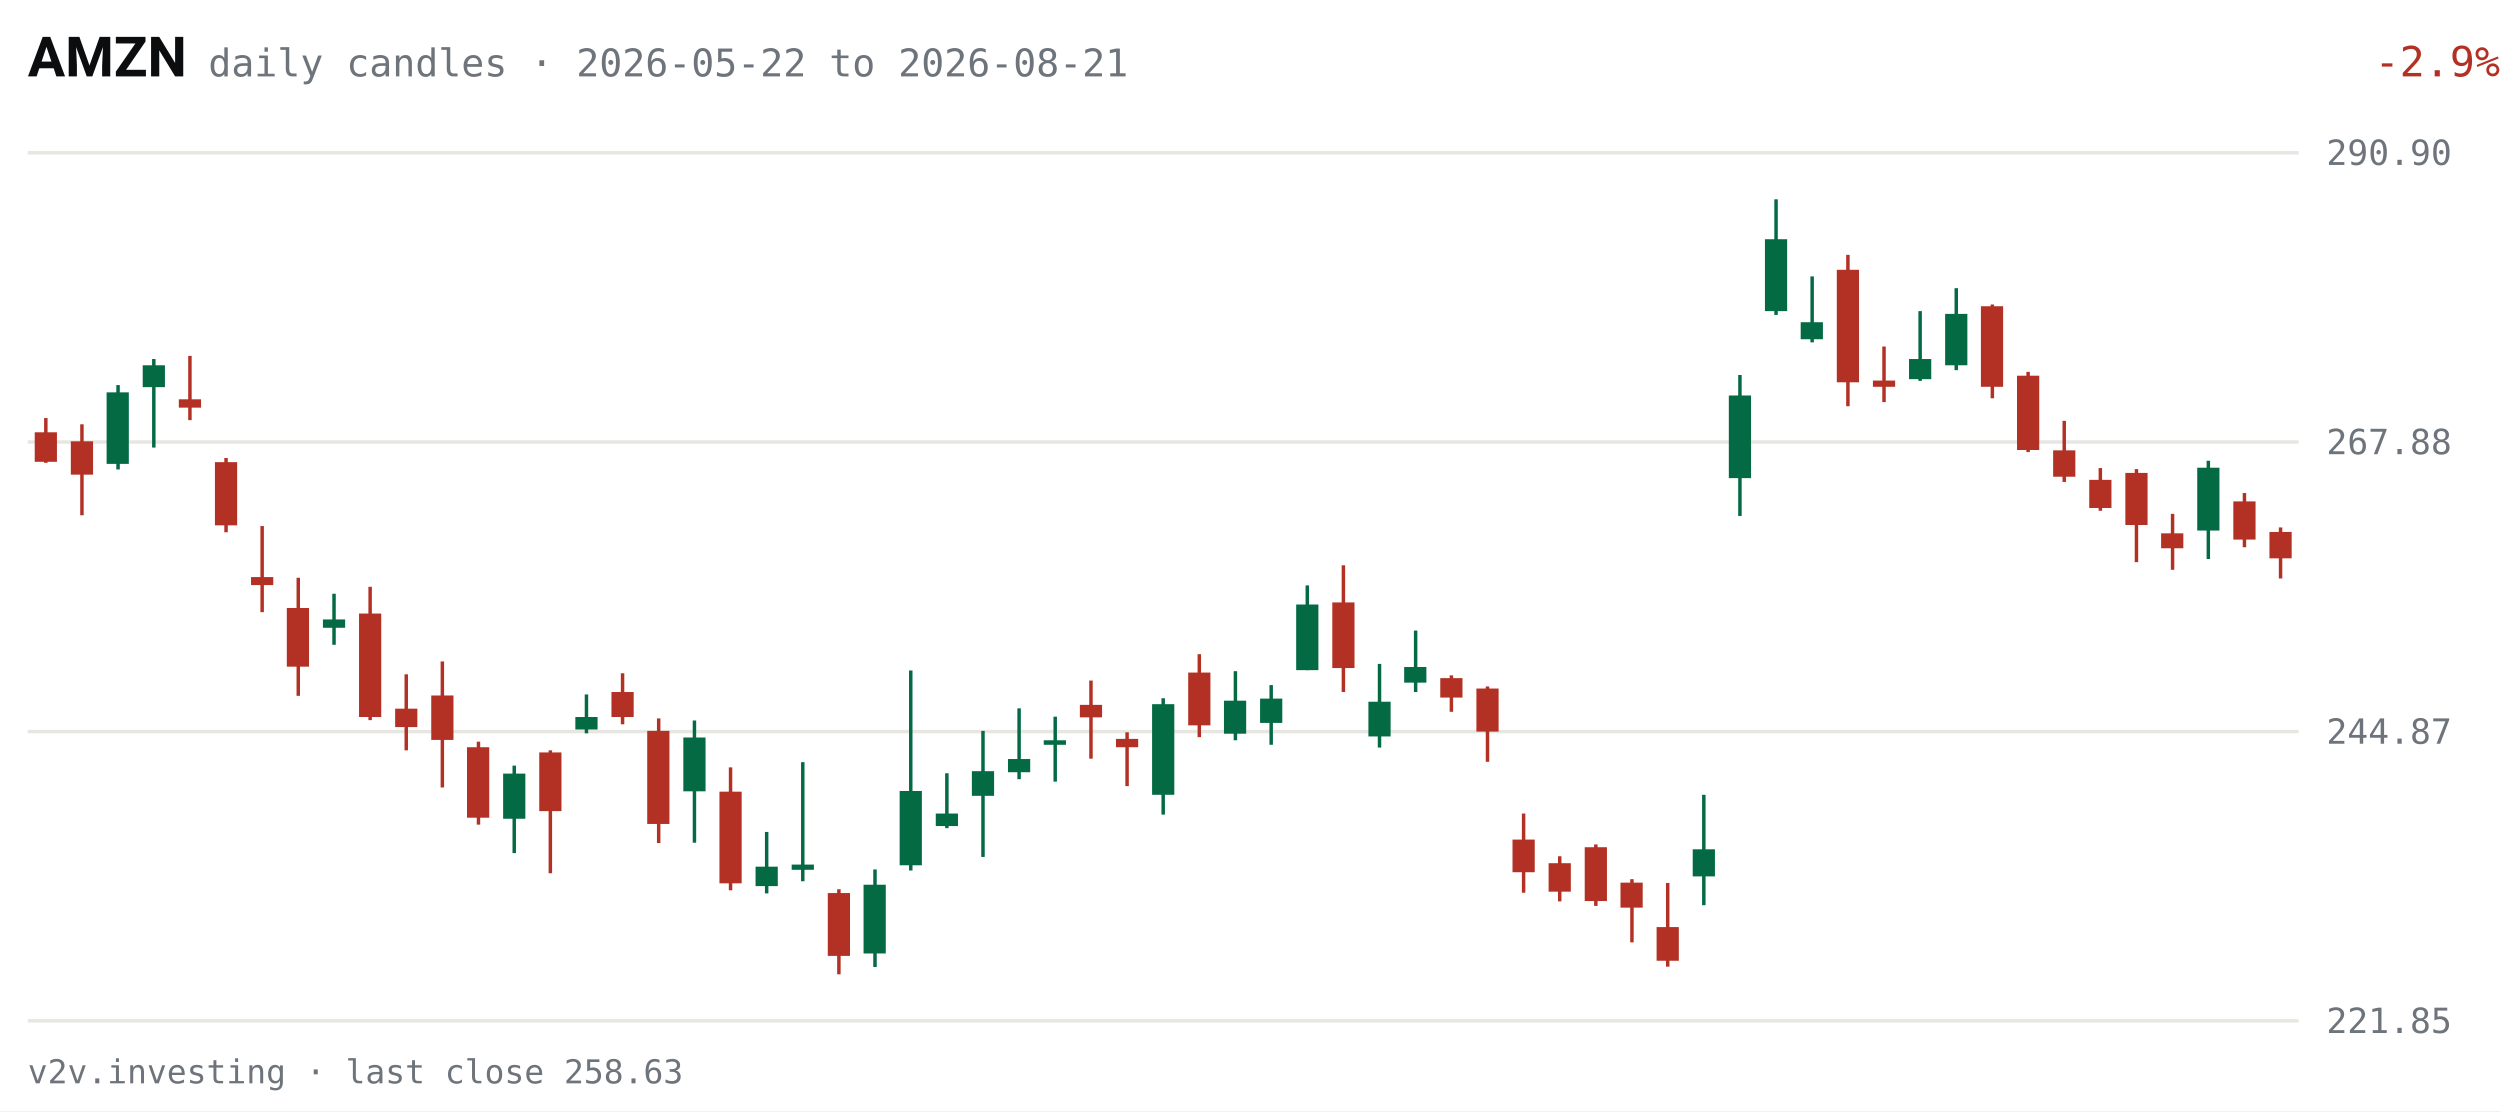
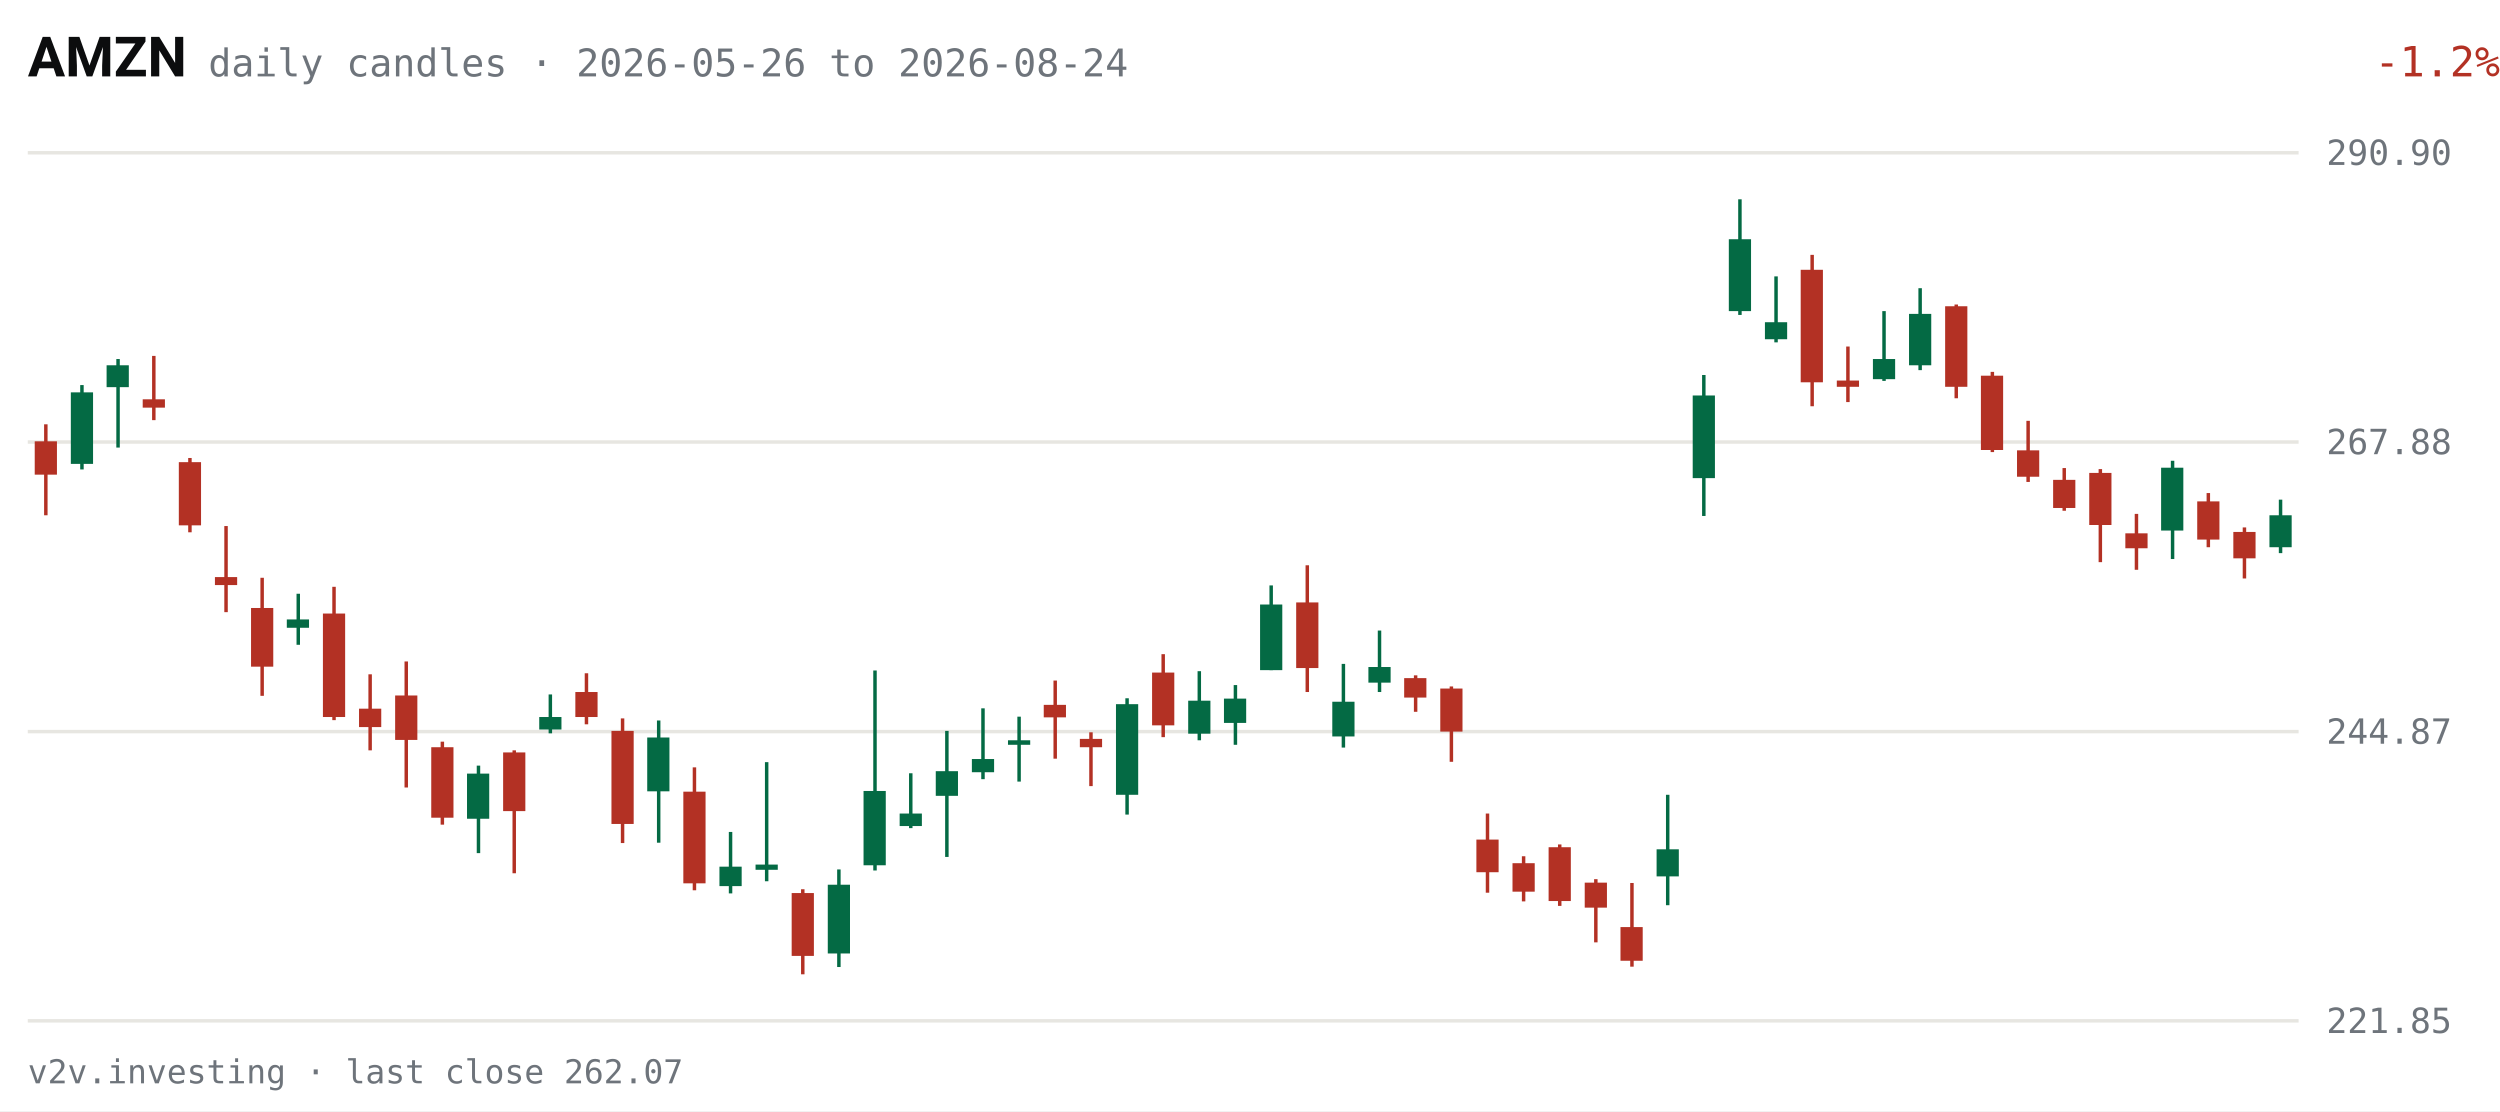
<svg xmlns="http://www.w3.org/2000/svg" viewBox="0 0 720 320" width="720" height="320" role="img" aria-label="AMZN daily candles, last 63 sessions">
  <rect width="720" height="320" fill="#FFFFFF" />
  <text x="8" y="22" fill="#0C0D0E" font-size="16" font-weight="600" font-family="system-ui,-apple-system,Segoe UI,Roboto,sans-serif">AMZN</text>
-   <text x="60" y="22" fill="#6E747B" font-size="11" font-family="ui-monospace,SFMono-Regular,Menlo,Consolas,monospace">daily candles · 2026-05-22 to 2026-08-21</text>
-   <text x="670" y="22" fill="#B33124" font-size="12" text-anchor="end" font-family="ui-monospace,SFMono-Regular,Menlo,Consolas,monospace" transform="translate(50,0)">-2.9%</text>
+   <text x="60" y="22" fill="#6E747B" font-size="11" font-family="ui-monospace,SFMono-Regular,Menlo,Consolas,monospace">daily candles · 2026-05-26 to 2026-08-24</text>
+   <text x="670" y="22" fill="#B33124" font-size="12" text-anchor="end" font-family="ui-monospace,SFMono-Regular,Menlo,Consolas,monospace" transform="translate(50,0)">-1.2%</text>
  <g font-family="ui-monospace,SFMono-Regular,Menlo,Consolas,monospace">
    <line x1="8" y1="294.0" x2="662" y2="294.0" stroke="#E7E6E1" stroke-width="1" />
    <text x="670" y="297.5" fill="#6E747B" font-size="10">221.85</text>
    <line x1="8" y1="210.7" x2="662" y2="210.7" stroke="#E7E6E1" stroke-width="1" />
    <text x="670" y="214.2" fill="#6E747B" font-size="10">244.87</text>
    <line x1="8" y1="127.3" x2="662" y2="127.3" stroke="#E7E6E1" stroke-width="1" />
    <text x="670" y="130.8" fill="#6E747B" font-size="10">267.88</text>
    <line x1="8" y1="44.0" x2="662" y2="44.0" stroke="#E7E6E1" stroke-width="1" />
    <text x="670" y="47.5" fill="#6E747B" font-size="10">290.90</text>
-     <line x1="13.2" y1="120.4" x2="13.2" y2="133.3" stroke="#B33124" stroke-width="1" />
-     <rect x="10.0" y="124.5" width="6.4" height="8.5" fill="#B33124" />
-     <line x1="23.6" y1="122.2" x2="23.6" y2="148.4" stroke="#B33124" stroke-width="1" />
-     <rect x="20.4" y="127.1" width="6.4" height="9.6" fill="#B33124" />
-     <line x1="34.0" y1="110.9" x2="34.0" y2="135.2" stroke="#046A44" stroke-width="1" />
-     <rect x="30.7" y="113.0" width="6.4" height="20.6" fill="#046A44" />
-     <line x1="44.3" y1="103.4" x2="44.3" y2="128.9" stroke="#046A44" stroke-width="1" />
-     <rect x="41.1" y="105.2" width="6.4" height="6.3" fill="#046A44" />
-     <line x1="54.7" y1="102.5" x2="54.7" y2="121.0" stroke="#B33124" stroke-width="1" />
-     <rect x="51.5" y="115.0" width="6.4" height="2.4" fill="#B33124" />
-     <line x1="65.1" y1="131.9" x2="65.1" y2="153.3" stroke="#B33124" stroke-width="1" />
-     <rect x="61.9" y="133.1" width="6.4" height="18.2" fill="#B33124" />
-     <line x1="75.5" y1="151.5" x2="75.5" y2="176.3" stroke="#B33124" stroke-width="1" />
-     <rect x="72.3" y="166.2" width="6.4" height="2.3" fill="#B33124" />
-     <line x1="85.9" y1="166.4" x2="85.9" y2="200.4" stroke="#B33124" stroke-width="1" />
-     <rect x="82.6" y="175.1" width="6.4" height="16.9" fill="#B33124" />
-     <line x1="96.2" y1="171.0" x2="96.2" y2="185.7" stroke="#046A44" stroke-width="1" />
-     <rect x="93.0" y="178.4" width="6.4" height="2.4" fill="#046A44" />
-     <line x1="106.6" y1="169.0" x2="106.6" y2="207.4" stroke="#B33124" stroke-width="1" />
-     <rect x="103.4" y="176.7" width="6.4" height="29.8" fill="#B33124" />
-     <line x1="117.0" y1="194.2" x2="117.0" y2="216.1" stroke="#B33124" stroke-width="1" />
-     <rect x="113.8" y="204.1" width="6.4" height="5.3" fill="#B33124" />
-     <line x1="127.4" y1="190.5" x2="127.4" y2="226.8" stroke="#B33124" stroke-width="1" />
-     <rect x="124.2" y="200.3" width="6.4" height="12.8" fill="#B33124" />
-     <line x1="137.8" y1="213.6" x2="137.8" y2="237.5" stroke="#B33124" stroke-width="1" />
-     <rect x="134.5" y="215.2" width="6.4" height="20.3" fill="#B33124" />
-     <line x1="148.1" y1="220.5" x2="148.1" y2="245.7" stroke="#046A44" stroke-width="1" />
-     <rect x="144.9" y="222.8" width="6.4" height="13.0" fill="#046A44" />
-     <line x1="158.5" y1="216.1" x2="158.5" y2="251.5" stroke="#B33124" stroke-width="1" />
-     <rect x="155.3" y="216.7" width="6.4" height="16.9" fill="#B33124" />
-     <line x1="168.9" y1="200.0" x2="168.9" y2="211.2" stroke="#046A44" stroke-width="1" />
-     <rect x="165.7" y="206.5" width="6.4" height="3.6" fill="#046A44" />
-     <line x1="179.3" y1="193.9" x2="179.3" y2="208.6" stroke="#B33124" stroke-width="1" />
-     <rect x="176.1" y="199.3" width="6.4" height="7.2" fill="#B33124" />
-     <line x1="189.7" y1="206.9" x2="189.7" y2="242.8" stroke="#B33124" stroke-width="1" />
-     <rect x="186.4" y="210.5" width="6.4" height="26.8" fill="#B33124" />
-     <line x1="200.0" y1="207.5" x2="200.0" y2="242.7" stroke="#046A44" stroke-width="1" />
-     <rect x="196.8" y="212.4" width="6.4" height="15.5" fill="#046A44" />
-     <line x1="210.4" y1="221.0" x2="210.4" y2="256.4" stroke="#B33124" stroke-width="1" />
-     <rect x="207.2" y="228.0" width="6.4" height="26.4" fill="#B33124" />
-     <line x1="220.8" y1="239.6" x2="220.8" y2="257.3" stroke="#046A44" stroke-width="1" />
-     <rect x="217.6" y="249.6" width="6.4" height="5.6" fill="#046A44" />
-     <line x1="231.2" y1="219.5" x2="231.2" y2="253.8" stroke="#046A44" stroke-width="1" />
-     <rect x="228.0" y="249.0" width="6.4" height="1.5" fill="#046A44" />
-     <line x1="241.6" y1="256.1" x2="241.6" y2="280.6" stroke="#B33124" stroke-width="1" />
-     <rect x="238.4" y="257.2" width="6.4" height="18.1" fill="#B33124" />
-     <line x1="252.0" y1="250.4" x2="252.0" y2="278.5" stroke="#046A44" stroke-width="1" />
-     <rect x="248.7" y="254.8" width="6.4" height="19.8" fill="#046A44" />
-     <line x1="262.3" y1="193.1" x2="262.3" y2="250.7" stroke="#046A44" stroke-width="1" />
-     <rect x="259.1" y="227.8" width="6.4" height="21.4" fill="#046A44" />
-     <line x1="272.7" y1="222.7" x2="272.7" y2="238.5" stroke="#046A44" stroke-width="1" />
-     <rect x="269.5" y="234.3" width="6.4" height="3.6" fill="#046A44" />
-     <line x1="283.1" y1="210.5" x2="283.1" y2="246.8" stroke="#046A44" stroke-width="1" />
-     <rect x="279.9" y="222.1" width="6.4" height="7.1" fill="#046A44" />
-     <line x1="293.5" y1="204.0" x2="293.5" y2="224.4" stroke="#046A44" stroke-width="1" />
-     <rect x="290.3" y="218.6" width="6.4" height="3.8" fill="#046A44" />
-     <line x1="303.9" y1="206.4" x2="303.9" y2="225.1" stroke="#046A44" stroke-width="1" />
-     <rect x="300.6" y="213.2" width="6.4" height="1.3" fill="#046A44" />
-     <line x1="314.2" y1="196.0" x2="314.2" y2="218.5" stroke="#B33124" stroke-width="1" />
-     <rect x="311.0" y="203.0" width="6.4" height="3.6" fill="#B33124" />
-     <line x1="324.6" y1="210.9" x2="324.6" y2="226.4" stroke="#B33124" stroke-width="1" />
-     <rect x="321.4" y="212.8" width="6.4" height="2.4" fill="#B33124" />
-     <line x1="335.0" y1="201.1" x2="335.0" y2="234.6" stroke="#046A44" stroke-width="1" />
-     <rect x="331.8" y="202.8" width="6.4" height="26.1" fill="#046A44" />
-     <line x1="345.4" y1="188.4" x2="345.4" y2="212.3" stroke="#B33124" stroke-width="1" />
-     <rect x="342.2" y="193.7" width="6.4" height="15.2" fill="#B33124" />
-     <line x1="355.8" y1="193.3" x2="355.8" y2="213.2" stroke="#046A44" stroke-width="1" />
-     <rect x="352.5" y="201.8" width="6.4" height="9.5" fill="#046A44" />
-     <line x1="366.1" y1="197.3" x2="366.1" y2="214.5" stroke="#046A44" stroke-width="1" />
-     <rect x="362.9" y="201.2" width="6.4" height="7.0" fill="#046A44" />
-     <line x1="376.5" y1="168.6" x2="376.5" y2="193.0" stroke="#046A44" stroke-width="1" />
-     <rect x="373.3" y="174.1" width="6.4" height="18.9" fill="#046A44" />
-     <line x1="386.9" y1="162.8" x2="386.9" y2="199.3" stroke="#B33124" stroke-width="1" />
-     <rect x="383.7" y="173.5" width="6.4" height="18.9" fill="#B33124" />
-     <line x1="397.3" y1="191.2" x2="397.3" y2="215.3" stroke="#046A44" stroke-width="1" />
-     <rect x="394.1" y="202.1" width="6.4" height="10.0" fill="#046A44" />
-     <line x1="407.7" y1="181.6" x2="407.7" y2="199.3" stroke="#046A44" stroke-width="1" />
-     <rect x="404.4" y="192.1" width="6.4" height="4.5" fill="#046A44" />
-     <line x1="418.0" y1="194.5" x2="418.0" y2="205.0" stroke="#B33124" stroke-width="1" />
-     <rect x="414.8" y="195.3" width="6.4" height="5.6" fill="#B33124" />
-     <line x1="428.4" y1="197.7" x2="428.4" y2="219.4" stroke="#B33124" stroke-width="1" />
-     <rect x="425.2" y="198.3" width="6.4" height="12.4" fill="#B33124" />
-     <line x1="438.8" y1="234.3" x2="438.8" y2="257.1" stroke="#B33124" stroke-width="1" />
-     <rect x="435.6" y="241.8" width="6.4" height="9.4" fill="#B33124" />
-     <line x1="449.2" y1="246.6" x2="449.2" y2="259.6" stroke="#B33124" stroke-width="1" />
-     <rect x="446.0" y="248.6" width="6.4" height="8.2" fill="#B33124" />
-     <line x1="459.6" y1="243.2" x2="459.6" y2="260.9" stroke="#B33124" stroke-width="1" />
-     <rect x="456.4" y="244.0" width="6.4" height="15.5" fill="#B33124" />
-     <line x1="470.0" y1="253.2" x2="470.0" y2="271.4" stroke="#B33124" stroke-width="1" />
-     <rect x="466.7" y="254.2" width="6.4" height="7.2" fill="#B33124" />
-     <line x1="480.3" y1="254.3" x2="480.3" y2="278.4" stroke="#B33124" stroke-width="1" />
-     <rect x="477.1" y="267.0" width="6.4" height="9.7" fill="#B33124" />
-     <line x1="490.7" y1="228.9" x2="490.7" y2="260.7" stroke="#046A44" stroke-width="1" />
-     <rect x="487.5" y="244.6" width="6.4" height="7.8" fill="#046A44" />
-     <line x1="501.1" y1="108.0" x2="501.1" y2="148.6" stroke="#046A44" stroke-width="1" />
-     <rect x="497.9" y="113.9" width="6.4" height="23.8" fill="#046A44" />
-     <line x1="511.5" y1="57.4" x2="511.5" y2="90.7" stroke="#046A44" stroke-width="1" />
-     <rect x="508.3" y="68.9" width="6.4" height="20.7" fill="#046A44" />
-     <line x1="521.9" y1="79.6" x2="521.9" y2="98.6" stroke="#046A44" stroke-width="1" />
-     <rect x="518.6" y="92.8" width="6.4" height="4.9" fill="#046A44" />
-     <line x1="532.2" y1="73.4" x2="532.2" y2="117.0" stroke="#B33124" stroke-width="1" />
-     <rect x="529.0" y="77.7" width="6.4" height="32.4" fill="#B33124" />
-     <line x1="542.6" y1="99.8" x2="542.6" y2="115.8" stroke="#B33124" stroke-width="1" />
-     <rect x="539.4" y="109.6" width="6.4" height="1.8" fill="#B33124" />
-     <line x1="553.0" y1="89.6" x2="553.0" y2="109.7" stroke="#046A44" stroke-width="1" />
-     <rect x="549.8" y="103.4" width="6.4" height="5.8" fill="#046A44" />
-     <line x1="563.4" y1="83.0" x2="563.4" y2="106.6" stroke="#046A44" stroke-width="1" />
-     <rect x="560.2" y="90.4" width="6.4" height="14.8" fill="#046A44" />
-     <line x1="573.8" y1="87.7" x2="573.8" y2="114.7" stroke="#B33124" stroke-width="1" />
-     <rect x="570.5" y="88.2" width="6.4" height="23.2" fill="#B33124" />
-     <line x1="584.1" y1="107.1" x2="584.1" y2="130.2" stroke="#B33124" stroke-width="1" />
-     <rect x="580.9" y="108.2" width="6.4" height="21.4" fill="#B33124" />
-     <line x1="594.5" y1="121.2" x2="594.5" y2="138.8" stroke="#B33124" stroke-width="1" />
-     <rect x="591.3" y="129.7" width="6.4" height="7.6" fill="#B33124" />
-     <line x1="604.9" y1="134.8" x2="604.9" y2="147.1" stroke="#B33124" stroke-width="1" />
-     <rect x="601.7" y="138.2" width="6.4" height="8.1" fill="#B33124" />
-     <line x1="615.3" y1="135.1" x2="615.3" y2="161.9" stroke="#B33124" stroke-width="1" />
-     <rect x="612.1" y="136.2" width="6.4" height="15.0" fill="#B33124" />
-     <line x1="625.7" y1="148.0" x2="625.7" y2="164.1" stroke="#B33124" stroke-width="1" />
-     <rect x="622.4" y="153.6" width="6.4" height="4.3" fill="#B33124" />
-     <line x1="636.0" y1="132.7" x2="636.0" y2="161.0" stroke="#046A44" stroke-width="1" />
-     <rect x="632.8" y="134.7" width="6.4" height="18.1" fill="#046A44" />
-     <line x1="646.4" y1="142.0" x2="646.4" y2="157.6" stroke="#B33124" stroke-width="1" />
-     <rect x="643.2" y="144.4" width="6.4" height="11.0" fill="#B33124" />
-     <line x1="656.8" y1="151.9" x2="656.8" y2="166.6" stroke="#B33124" stroke-width="1" />
-     <rect x="653.6" y="153.2" width="6.4" height="7.6" fill="#B33124" />
+     <line x1="13.2" y1="122.2" x2="13.2" y2="148.4" stroke="#B33124" stroke-width="1" />
+     <rect x="10.0" y="127.1" width="6.4" height="9.6" fill="#B33124" />
+     <line x1="23.6" y1="110.9" x2="23.6" y2="135.2" stroke="#046A44" stroke-width="1" />
+     <rect x="20.4" y="113.0" width="6.4" height="20.6" fill="#046A44" />
+     <line x1="34.0" y1="103.4" x2="34.0" y2="128.9" stroke="#046A44" stroke-width="1" />
+     <rect x="30.7" y="105.2" width="6.4" height="6.3" fill="#046A44" />
+     <line x1="44.3" y1="102.5" x2="44.3" y2="121.0" stroke="#B33124" stroke-width="1" />
+     <rect x="41.1" y="115.0" width="6.4" height="2.4" fill="#B33124" />
+     <line x1="54.7" y1="131.9" x2="54.7" y2="153.3" stroke="#B33124" stroke-width="1" />
+     <rect x="51.5" y="133.1" width="6.4" height="18.2" fill="#B33124" />
+     <line x1="65.1" y1="151.5" x2="65.1" y2="176.3" stroke="#B33124" stroke-width="1" />
+     <rect x="61.9" y="166.2" width="6.4" height="2.3" fill="#B33124" />
+     <line x1="75.5" y1="166.4" x2="75.5" y2="200.4" stroke="#B33124" stroke-width="1" />
+     <rect x="72.3" y="175.1" width="6.4" height="16.9" fill="#B33124" />
+     <line x1="85.9" y1="171.0" x2="85.9" y2="185.7" stroke="#046A44" stroke-width="1" />
+     <rect x="82.6" y="178.4" width="6.4" height="2.4" fill="#046A44" />
+     <line x1="96.2" y1="169.0" x2="96.2" y2="207.4" stroke="#B33124" stroke-width="1" />
+     <rect x="93.0" y="176.7" width="6.4" height="29.8" fill="#B33124" />
+     <line x1="106.6" y1="194.2" x2="106.6" y2="216.1" stroke="#B33124" stroke-width="1" />
+     <rect x="103.4" y="204.1" width="6.4" height="5.3" fill="#B33124" />
+     <line x1="117.0" y1="190.5" x2="117.0" y2="226.8" stroke="#B33124" stroke-width="1" />
+     <rect x="113.8" y="200.3" width="6.4" height="12.8" fill="#B33124" />
+     <line x1="127.4" y1="213.6" x2="127.4" y2="237.5" stroke="#B33124" stroke-width="1" />
+     <rect x="124.2" y="215.2" width="6.4" height="20.3" fill="#B33124" />
+     <line x1="137.8" y1="220.5" x2="137.8" y2="245.7" stroke="#046A44" stroke-width="1" />
+     <rect x="134.5" y="222.8" width="6.4" height="13.0" fill="#046A44" />
+     <line x1="148.1" y1="216.1" x2="148.1" y2="251.5" stroke="#B33124" stroke-width="1" />
+     <rect x="144.9" y="216.7" width="6.4" height="16.9" fill="#B33124" />
+     <line x1="158.5" y1="200.0" x2="158.5" y2="211.2" stroke="#046A44" stroke-width="1" />
+     <rect x="155.3" y="206.5" width="6.4" height="3.6" fill="#046A44" />
+     <line x1="168.9" y1="193.9" x2="168.9" y2="208.6" stroke="#B33124" stroke-width="1" />
+     <rect x="165.7" y="199.3" width="6.4" height="7.2" fill="#B33124" />
+     <line x1="179.3" y1="206.9" x2="179.3" y2="242.8" stroke="#B33124" stroke-width="1" />
+     <rect x="176.1" y="210.5" width="6.4" height="26.8" fill="#B33124" />
+     <line x1="189.7" y1="207.5" x2="189.7" y2="242.7" stroke="#046A44" stroke-width="1" />
+     <rect x="186.4" y="212.4" width="6.4" height="15.5" fill="#046A44" />
+     <line x1="200.0" y1="221.0" x2="200.0" y2="256.4" stroke="#B33124" stroke-width="1" />
+     <rect x="196.8" y="228.0" width="6.4" height="26.4" fill="#B33124" />
+     <line x1="210.4" y1="239.6" x2="210.4" y2="257.3" stroke="#046A44" stroke-width="1" />
+     <rect x="207.2" y="249.6" width="6.4" height="5.6" fill="#046A44" />
+     <line x1="220.8" y1="219.5" x2="220.8" y2="253.8" stroke="#046A44" stroke-width="1" />
+     <rect x="217.6" y="249.0" width="6.4" height="1.5" fill="#046A44" />
+     <line x1="231.2" y1="256.1" x2="231.2" y2="280.6" stroke="#B33124" stroke-width="1" />
+     <rect x="228.0" y="257.2" width="6.4" height="18.1" fill="#B33124" />
+     <line x1="241.6" y1="250.4" x2="241.6" y2="278.5" stroke="#046A44" stroke-width="1" />
+     <rect x="238.4" y="254.8" width="6.4" height="19.8" fill="#046A44" />
+     <line x1="252.0" y1="193.1" x2="252.0" y2="250.7" stroke="#046A44" stroke-width="1" />
+     <rect x="248.7" y="227.8" width="6.4" height="21.4" fill="#046A44" />
+     <line x1="262.3" y1="222.7" x2="262.3" y2="238.5" stroke="#046A44" stroke-width="1" />
+     <rect x="259.1" y="234.3" width="6.4" height="3.6" fill="#046A44" />
+     <line x1="272.7" y1="210.5" x2="272.7" y2="246.8" stroke="#046A44" stroke-width="1" />
+     <rect x="269.5" y="222.1" width="6.4" height="7.1" fill="#046A44" />
+     <line x1="283.1" y1="204.0" x2="283.1" y2="224.4" stroke="#046A44" stroke-width="1" />
+     <rect x="279.9" y="218.6" width="6.4" height="3.8" fill="#046A44" />
+     <line x1="293.5" y1="206.4" x2="293.5" y2="225.1" stroke="#046A44" stroke-width="1" />
+     <rect x="290.3" y="213.2" width="6.4" height="1.3" fill="#046A44" />
+     <line x1="303.9" y1="196.0" x2="303.9" y2="218.5" stroke="#B33124" stroke-width="1" />
+     <rect x="300.6" y="203.0" width="6.4" height="3.6" fill="#B33124" />
+     <line x1="314.2" y1="210.9" x2="314.2" y2="226.4" stroke="#B33124" stroke-width="1" />
+     <rect x="311.0" y="212.8" width="6.4" height="2.4" fill="#B33124" />
+     <line x1="324.6" y1="201.1" x2="324.6" y2="234.6" stroke="#046A44" stroke-width="1" />
+     <rect x="321.4" y="202.8" width="6.4" height="26.1" fill="#046A44" />
+     <line x1="335.0" y1="188.4" x2="335.0" y2="212.3" stroke="#B33124" stroke-width="1" />
+     <rect x="331.8" y="193.7" width="6.4" height="15.2" fill="#B33124" />
+     <line x1="345.4" y1="193.3" x2="345.4" y2="213.2" stroke="#046A44" stroke-width="1" />
+     <rect x="342.2" y="201.8" width="6.4" height="9.5" fill="#046A44" />
+     <line x1="355.8" y1="197.3" x2="355.8" y2="214.5" stroke="#046A44" stroke-width="1" />
+     <rect x="352.5" y="201.2" width="6.4" height="7.0" fill="#046A44" />
+     <line x1="366.1" y1="168.6" x2="366.1" y2="193.0" stroke="#046A44" stroke-width="1" />
+     <rect x="362.9" y="174.1" width="6.4" height="18.9" fill="#046A44" />
+     <line x1="376.5" y1="162.8" x2="376.5" y2="199.3" stroke="#B33124" stroke-width="1" />
+     <rect x="373.3" y="173.5" width="6.4" height="18.9" fill="#B33124" />
+     <line x1="386.9" y1="191.2" x2="386.9" y2="215.3" stroke="#046A44" stroke-width="1" />
+     <rect x="383.7" y="202.1" width="6.4" height="10.0" fill="#046A44" />
+     <line x1="397.3" y1="181.6" x2="397.3" y2="199.3" stroke="#046A44" stroke-width="1" />
+     <rect x="394.1" y="192.1" width="6.4" height="4.5" fill="#046A44" />
+     <line x1="407.7" y1="194.5" x2="407.7" y2="205.0" stroke="#B33124" stroke-width="1" />
+     <rect x="404.4" y="195.3" width="6.4" height="5.6" fill="#B33124" />
+     <line x1="418.0" y1="197.7" x2="418.0" y2="219.4" stroke="#B33124" stroke-width="1" />
+     <rect x="414.8" y="198.3" width="6.4" height="12.4" fill="#B33124" />
+     <line x1="428.4" y1="234.3" x2="428.4" y2="257.1" stroke="#B33124" stroke-width="1" />
+     <rect x="425.2" y="241.8" width="6.4" height="9.4" fill="#B33124" />
+     <line x1="438.8" y1="246.6" x2="438.8" y2="259.6" stroke="#B33124" stroke-width="1" />
+     <rect x="435.6" y="248.6" width="6.4" height="8.2" fill="#B33124" />
+     <line x1="449.2" y1="243.2" x2="449.2" y2="260.9" stroke="#B33124" stroke-width="1" />
+     <rect x="446.0" y="244.0" width="6.4" height="15.5" fill="#B33124" />
+     <line x1="459.6" y1="253.2" x2="459.6" y2="271.4" stroke="#B33124" stroke-width="1" />
+     <rect x="456.4" y="254.2" width="6.4" height="7.2" fill="#B33124" />
+     <line x1="470.0" y1="254.3" x2="470.0" y2="278.4" stroke="#B33124" stroke-width="1" />
+     <rect x="466.7" y="267.0" width="6.4" height="9.7" fill="#B33124" />
+     <line x1="480.3" y1="228.9" x2="480.3" y2="260.7" stroke="#046A44" stroke-width="1" />
+     <rect x="477.1" y="244.6" width="6.4" height="7.8" fill="#046A44" />
+     <line x1="490.7" y1="108.0" x2="490.7" y2="148.6" stroke="#046A44" stroke-width="1" />
+     <rect x="487.5" y="113.9" width="6.4" height="23.8" fill="#046A44" />
+     <line x1="501.1" y1="57.4" x2="501.1" y2="90.7" stroke="#046A44" stroke-width="1" />
+     <rect x="497.9" y="68.9" width="6.4" height="20.7" fill="#046A44" />
+     <line x1="511.5" y1="79.6" x2="511.5" y2="98.6" stroke="#046A44" stroke-width="1" />
+     <rect x="508.3" y="92.8" width="6.4" height="4.9" fill="#046A44" />
+     <line x1="521.9" y1="73.4" x2="521.9" y2="117.0" stroke="#B33124" stroke-width="1" />
+     <rect x="518.6" y="77.7" width="6.4" height="32.4" fill="#B33124" />
+     <line x1="532.2" y1="99.8" x2="532.2" y2="115.8" stroke="#B33124" stroke-width="1" />
+     <rect x="529.0" y="109.6" width="6.4" height="1.8" fill="#B33124" />
+     <line x1="542.6" y1="89.6" x2="542.6" y2="109.7" stroke="#046A44" stroke-width="1" />
+     <rect x="539.4" y="103.4" width="6.4" height="5.8" fill="#046A44" />
+     <line x1="553.0" y1="83.0" x2="553.0" y2="106.6" stroke="#046A44" stroke-width="1" />
+     <rect x="549.8" y="90.4" width="6.4" height="14.8" fill="#046A44" />
+     <line x1="563.4" y1="87.7" x2="563.4" y2="114.7" stroke="#B33124" stroke-width="1" />
+     <rect x="560.2" y="88.2" width="6.4" height="23.2" fill="#B33124" />
+     <line x1="573.8" y1="107.1" x2="573.8" y2="130.2" stroke="#B33124" stroke-width="1" />
+     <rect x="570.5" y="108.2" width="6.4" height="21.4" fill="#B33124" />
+     <line x1="584.1" y1="121.2" x2="584.1" y2="138.8" stroke="#B33124" stroke-width="1" />
+     <rect x="580.9" y="129.7" width="6.4" height="7.6" fill="#B33124" />
+     <line x1="594.5" y1="134.8" x2="594.5" y2="147.1" stroke="#B33124" stroke-width="1" />
+     <rect x="591.3" y="138.2" width="6.4" height="8.1" fill="#B33124" />
+     <line x1="604.9" y1="135.1" x2="604.9" y2="161.9" stroke="#B33124" stroke-width="1" />
+     <rect x="601.7" y="136.2" width="6.4" height="15.0" fill="#B33124" />
+     <line x1="615.3" y1="148.0" x2="615.3" y2="164.1" stroke="#B33124" stroke-width="1" />
+     <rect x="612.1" y="153.6" width="6.4" height="4.3" fill="#B33124" />
+     <line x1="625.7" y1="132.7" x2="625.7" y2="161.0" stroke="#046A44" stroke-width="1" />
+     <rect x="622.4" y="134.7" width="6.4" height="18.1" fill="#046A44" />
+     <line x1="636.0" y1="142.0" x2="636.0" y2="157.6" stroke="#B33124" stroke-width="1" />
+     <rect x="632.8" y="144.4" width="6.4" height="11.0" fill="#B33124" />
+     <line x1="646.4" y1="151.9" x2="646.4" y2="166.6" stroke="#B33124" stroke-width="1" />
+     <rect x="643.2" y="153.2" width="6.4" height="7.6" fill="#B33124" />
+     <line x1="656.8" y1="143.9" x2="656.8" y2="159.3" stroke="#046A44" stroke-width="1" />
+     <rect x="653.6" y="148.4" width="6.4" height="9.2" fill="#046A44" />
  </g>
-   <text x="8" y="312" fill="#6E747B" font-size="9.5" font-family="ui-monospace,SFMono-Regular,Menlo,Consolas,monospace">v2v.investing · last close 258.63</text>
+   <text x="8" y="312" fill="#6E747B" font-size="9.5" font-family="ui-monospace,SFMono-Regular,Menlo,Consolas,monospace">v2v.investing · last close 262.07</text>
</svg>
